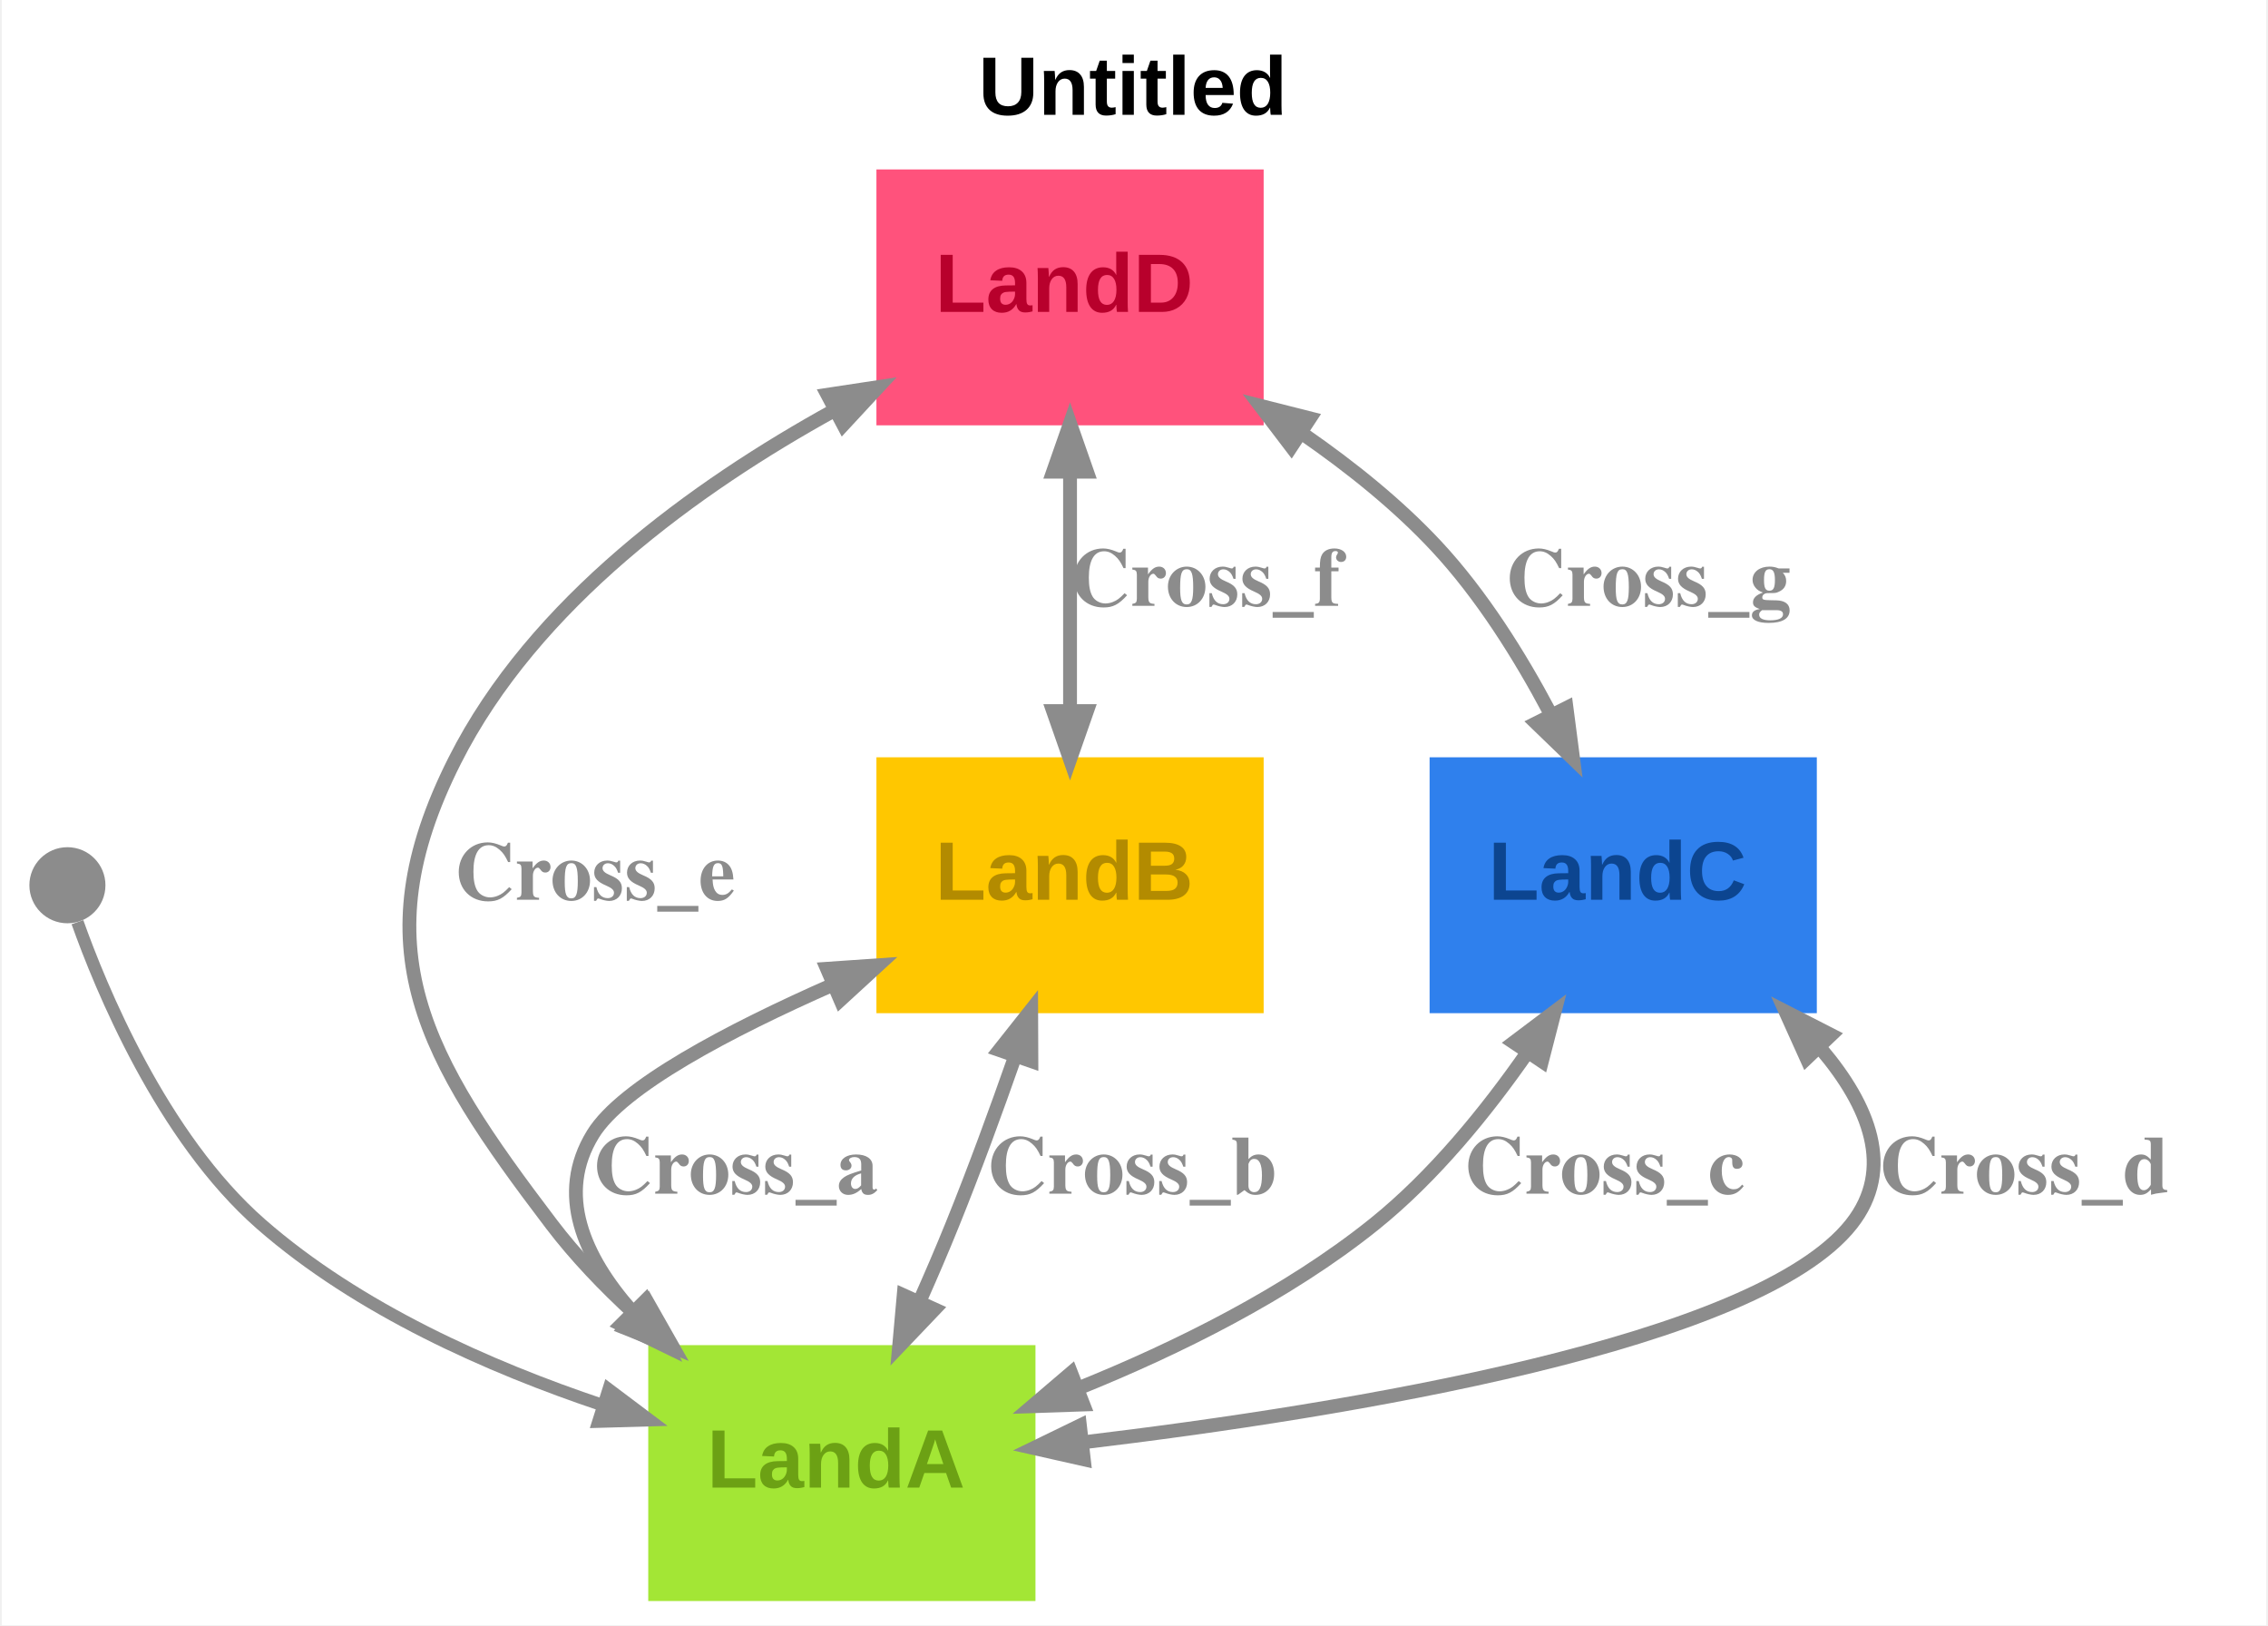
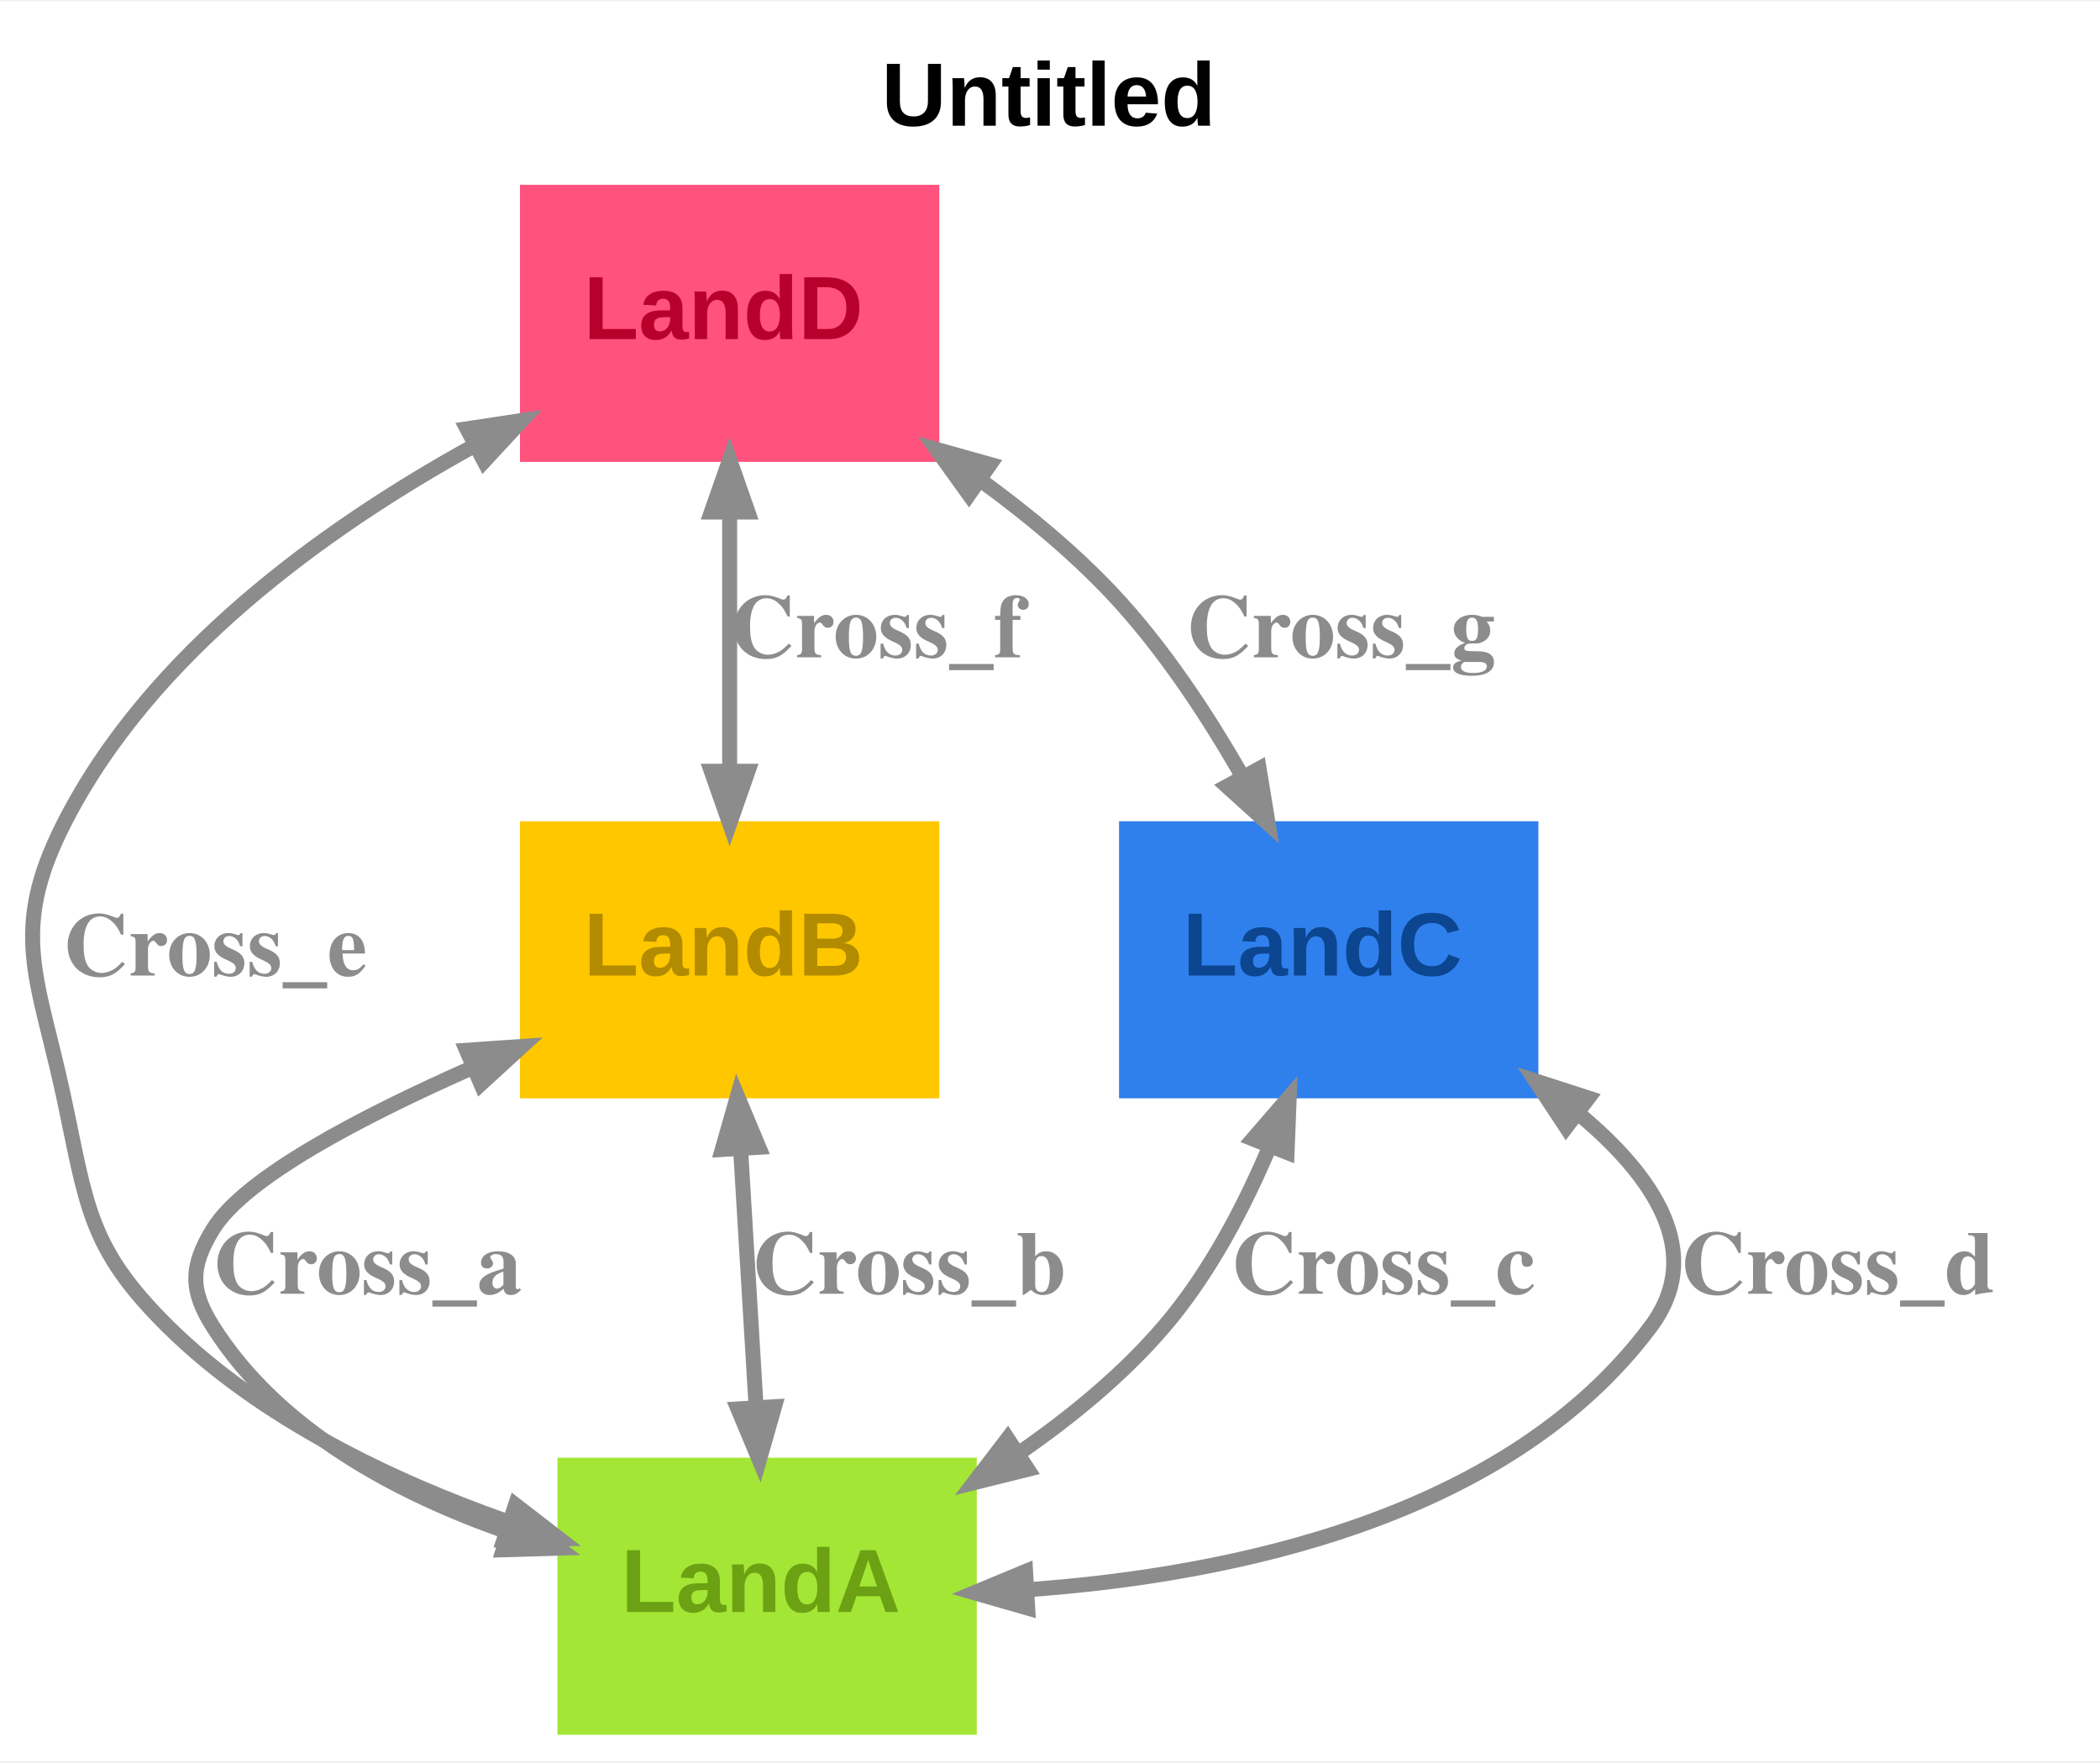
- <svg xmlns="http://www.w3.org/2000/svg" width="328pt" height="235pt" viewBox="0.00 0.00 327.50 235.00">
+ <svg xmlns="http://www.w3.org/2000/svg" width="280pt" height="235pt" viewBox="0.00 0.00 280.44 235.00">
  <g id="graph0" class="graph" transform="scale(1 1) rotate(0) translate(4 231)">
-     <polygon fill="#ffffff" stroke="transparent" points="-4,4 -4,-231 323.5,-231 323.5,4 -4,4" />
-     <text text-anchor="start" x="137.25" y="-214.4" font-family="Arial" font-weight="bold" font-size="12.00" fill="#000000">Untitled</text>
+     <polygon fill="#ffffff" stroke="transparent" points="-4,4 -4,-231 276.44,-231 276.44,4 -4,4" />
+     <text text-anchor="start" x="113.72" y="-214.4" font-family="Arial" font-weight="bold" font-size="12.00" fill="#000000">Untitled</text>
    <g id="node1" class="node">
-       <polygon fill="#a3e635" stroke="#a3e635" points="145,-36 90,-36 90,0 145,0 145,-36" />
-       <text text-anchor="start" x="98" y="-15.9" font-family="Arial" font-weight="bold" font-size="12.00" fill="#6ca114">LandA</text>
+       <polygon fill="#a3e635" stroke="#a3e635" points="125.94,-36 70.94,-36 70.94,0 125.94,0 125.94,-36" />
+       <text text-anchor="start" x="78.94" y="-15.9" font-family="Arial" font-weight="bold" font-size="12.00" fill="#6ca114">LandA</text>
    </g>
    <g id="node2" class="node">
-       <ellipse fill="#8c8c8c" stroke="black" stroke-width="0" cx="5.5" cy="-103" rx="5.5" ry="5.5" />
+       <polygon fill="#ffc700" stroke="#ffc700" points="120.94,-121 65.94,-121 65.94,-85 120.94,-85 120.94,-121" />
+       <text text-anchor="start" x="73.94" y="-100.9" font-family="Arial" font-weight="bold" font-size="12.00" fill="#b38b00">LandB</text>
    </g>
    <g id="edge1" class="edge">
-       <path fill="none" stroke="#8c8c8c" stroke-width="1.8" d="M6.95,-97.66C10.24,-88.41 19.12,-66.58 33.5,-54 47.55,-41.71 66.51,-33.31 82.87,-27.83" />
-       <polygon fill="#8c8c8c" stroke="#8c8c8c" stroke-width="1.8" points="83.77,-30.11 89.7,-25.65 82.29,-25.44 83.77,-30.11" />
+       <path fill="none" stroke="#8c8c8c" stroke-width="2" d="M59.23,-88.66C44.05,-81.97 28.65,-73.86 24.44,-67 21.42,-62.08 21.35,-58.88 24.44,-54 33.21,-40.15 49.1,-31.68 63.91,-26.55" />
+       <polygon fill="#8c8c8c" stroke="#8c8c8c" stroke-width="2" points="58.29,-90.92 65.69,-91.43 60.22,-86.42 58.29,-90.92" />
+       <polygon fill="#8c8c8c" stroke="#8c8c8c" stroke-width="2" points="64.68,-28.87 70.61,-24.42 63.2,-24.2 64.68,-28.87" />
+       <text text-anchor="start" x="24.44" y="-58.4" font-family="Times,serif" font-weight="bold" font-size="12.00" fill="#8c8c8c">Cross_a</text>
+     </g>
+     <g id="edge2" class="edge">
+       <path fill="none" stroke="#8c8c8c" stroke-width="2" d="M94.9,-77.74C95.55,-66.91 96.32,-54.17 96.97,-43.33" />
+       <polygon fill="#8c8c8c" stroke="#8c8c8c" stroke-width="2" points="92.45,-77.67 94.48,-84.8 97.34,-77.96 92.45,-77.67" />
+       <polygon fill="#8c8c8c" stroke="#8c8c8c" stroke-width="2" points="99.43,-43.31 97.4,-36.18 94.54,-43.02 99.43,-43.31" />
+       <text text-anchor="start" x="96.44" y="-58.4" font-family="Times,serif" font-weight="bold" font-size="12.00" fill="#8c8c8c">Cross_b</text>
    </g>
    <g id="node3" class="node">
-       <polygon fill="#ffc700" stroke="#ffc700" points="178,-121 123,-121 123,-85 178,-85 178,-121" />
-       <text text-anchor="start" x="131" y="-100.9" font-family="Arial" font-weight="bold" font-size="12.00" fill="#b38b00">LandB</text>
-     </g>
-     <g id="edge2" class="edge">
-       <path fill="none" stroke="#8c8c8c" stroke-width="2" d="M116.29,-88.66C101.11,-81.97 85.71,-73.86 81.5,-67 76.19,-58.35 80.14,-49.32 87.08,-41.46" />
-       <polygon fill="#8c8c8c" stroke="#8c8c8c" stroke-width="2" points="115.35,-90.92 122.75,-91.43 117.29,-86.42 115.35,-90.92" />
-       <polygon fill="#8c8c8c" stroke="#8c8c8c" stroke-width="2" points="89.08,-42.92 92.28,-36.23 85.61,-39.47 89.08,-42.92" />
-       <text text-anchor="start" x="81.5" y="-58.4" font-family="Times,serif" font-weight="bold" font-size="12.00" fill="#8c8c8c">Cross_a</text>
+       <polygon fill="#2f80ed" stroke="#2f80ed" points="200.94,-121 145.94,-121 145.94,-85 200.94,-85 200.94,-121" />
+       <text text-anchor="start" x="153.94" y="-100.9" font-family="Arial" font-weight="bold" font-size="12.00" fill="#0c4590">LandC</text>
    </g>
    <g id="edge3" class="edge">
-       <path fill="none" stroke="#8c8c8c" stroke-width="2" d="M142.52,-78.15C139.8,-70.39 136.65,-61.78 133.5,-54 132.03,-50.36 130.39,-46.55 128.74,-42.84" />
-       <polygon fill="#8c8c8c" stroke="#8c8c8c" stroke-width="2" points="140.28,-79.17 144.88,-84.98 144.91,-77.56 140.28,-79.17" />
-       <polygon fill="#8c8c8c" stroke="#8c8c8c" stroke-width="2" points="130.9,-41.68 125.78,-36.31 126.44,-43.7 130.9,-41.68" />
-       <text text-anchor="start" x="138.5" y="-58.4" font-family="Times,serif" font-weight="bold" font-size="12.00" fill="#8c8c8c">Cross_b</text>
+       <path fill="none" stroke="#8c8c8c" stroke-width="2" d="M165.53,-78.01C162.07,-69.81 157.4,-60.96 151.44,-54 145.95,-47.59 139,-41.88 131.96,-37.03" />
+       <polygon fill="#8c8c8c" stroke="#8c8c8c" stroke-width="2" points="163.32,-79.07 168.17,-84.68 167.88,-77.27 163.32,-79.07" />
+       <polygon fill="#8c8c8c" stroke="#8c8c8c" stroke-width="2" points="133.25,-34.95 126.05,-33.16 130.56,-39.05 133.25,-34.95" />
+       <text text-anchor="start" x="160.44" y="-58.4" font-family="Times,serif" font-weight="bold" font-size="12.00" fill="#8c8c8c">Cross_c</text>
+     </g>
+     <g id="edge4" class="edge">
+       <path fill="none" stroke="#8c8c8c" stroke-width="2" d="M206.67,-82.56C216.92,-74.08 223.79,-63.85 216.44,-54 197.43,-28.54 160.69,-20.84 133.23,-18.87" />
+       <polygon fill="#8c8c8c" stroke="#8c8c8c" stroke-width="2" points="205.15,-80.63 201.06,-86.82 208.12,-84.54 205.15,-80.63" />
+       <polygon fill="#8c8c8c" stroke="#8c8c8c" stroke-width="2" points="133.24,-16.42 126.11,-18.47 132.96,-21.31 133.24,-16.42" />
+       <text text-anchor="start" x="220.44" y="-58.4" font-family="Times,serif" font-weight="bold" font-size="12.00" fill="#8c8c8c">Cross_d</text>
    </g>
    <g id="node4" class="node">
-       <polygon fill="#2f80ed" stroke="#2f80ed" points="258,-121 203,-121 203,-85 258,-85 258,-121" />
-       <text text-anchor="start" x="211" y="-100.9" font-family="Arial" font-weight="bold" font-size="12.00" fill="#0c4590">LandC</text>
-     </g>
-     <g id="edge4" class="edge">
-       <path fill="none" stroke="#8c8c8c" stroke-width="2" d="M216.71,-78.91C210.7,-70.27 203.08,-60.89 194.5,-54 181.91,-43.88 165.92,-36 151.78,-30.29" />
-       <polygon fill="#8c8c8c" stroke="#8c8c8c" stroke-width="2" points="214.67,-80.27 220.59,-84.73 218.74,-77.55 214.67,-80.27" />
-       <polygon fill="#8c8c8c" stroke="#8c8c8c" stroke-width="2" points="152.42,-27.92 145.01,-27.67 150.65,-32.48 152.42,-27.92" />
-       <text text-anchor="start" x="207.5" y="-58.4" font-family="Times,serif" font-weight="bold" font-size="12.00" fill="#8c8c8c">Cross_c</text>
+       <polygon fill="#ff527c" stroke="#ff527c" points="120.94,-206 65.94,-206 65.94,-170 120.94,-170 120.94,-206" />
+       <text text-anchor="start" x="73.94" y="-185.9" font-family="Arial" font-weight="bold" font-size="12.00" fill="#b8002c">LandD</text>
    </g>
    <g id="edge5" class="edge">
-       <path fill="none" stroke="#8c8c8c" stroke-width="2" d="M259.15,-79.28C266.04,-71.14 269.81,-62 263.5,-54 249.9,-36.76 190.94,-27.05 152.24,-22.43" />
-       <polygon fill="#8c8c8c" stroke="#8c8c8c" stroke-width="2" points="257.02,-77.97 253.97,-84.73 260.57,-81.35 257.02,-77.97" />
-       <polygon fill="#8c8c8c" stroke="#8c8c8c" stroke-width="2" points="152.49,-19.99 145.26,-21.62 151.93,-24.86 152.49,-19.99" />
-       <text text-anchor="start" x="267.5" y="-58.4" font-family="Times,serif" font-weight="bold" font-size="12.00" fill="#8c8c8c">Cross_d</text>
-     </g>
-     <g id="node5" class="node">
-       <polygon fill="#ff527c" stroke="#ff527c" points="178,-206 123,-206 123,-170 178,-170 178,-206" />
-       <text text-anchor="start" x="131" y="-185.9" font-family="Arial" font-weight="bold" font-size="12.00" fill="#b8002c">LandD</text>
+       <path fill="none" stroke="#8c8c8c" stroke-width="2" d="M59.35,-171.67C39.39,-160.68 15.91,-143.79 4.44,-121 -2.76,-106.71 1.07,-100.64 4.44,-85 7.62,-70.22 7.69,-64.63 18.44,-54 30.88,-41.71 48.34,-33.39 63.79,-27.96" />
+       <polygon fill="#8c8c8c" stroke="#8c8c8c" stroke-width="2" points="58.36,-173.92 65.69,-175.03 60.65,-169.59 58.36,-173.92" />
+       <polygon fill="#8c8c8c" stroke="#8c8c8c" stroke-width="2" points="64.84,-30.19 70.71,-25.66 63.3,-25.54 64.84,-30.19" />
+       <text text-anchor="start" x="4.44" y="-100.9" font-family="Times,serif" font-weight="bold" font-size="12.00" fill="#8c8c8c">Cross_e</text>
    </g>
    <g id="edge6" class="edge">
-       <path fill="none" stroke="#8c8c8c" stroke-width="2" d="M116.41,-171.67C96.45,-160.68 72.97,-143.79 61.5,-121 47.82,-93.83 57.09,-78.22 75.5,-54 78.97,-49.43 83.15,-45.07 87.5,-41.07" />
-       <polygon fill="#8c8c8c" stroke="#8c8c8c" stroke-width="2" points="115.42,-173.92 122.75,-175.03 117.71,-169.59 115.42,-173.92" />
-       <polygon fill="#8c8c8c" stroke="#8c8c8c" stroke-width="2" points="89.41,-42.66 93.07,-36.21 86.19,-38.97 89.41,-42.66" />
-       <text text-anchor="start" x="61.5" y="-100.9" font-family="Times,serif" font-weight="bold" font-size="12.00" fill="#8c8c8c">Cross_e</text>
+       <path fill="none" stroke="#8c8c8c" stroke-width="2" d="M93.44,-162.74C93.44,-151.91 93.44,-139.17 93.44,-128.33" />
+       <polygon fill="#8c8c8c" stroke="#8c8c8c" stroke-width="2" points="90.99,-162.8 93.44,-169.8 95.89,-162.8 90.99,-162.8" />
+       <polygon fill="#8c8c8c" stroke="#8c8c8c" stroke-width="2" points="95.89,-128.18 93.44,-121.18 90.99,-128.18 95.89,-128.18" />
+       <text text-anchor="start" x="93.44" y="-143.4" font-family="Times,serif" font-weight="bold" font-size="12.00" fill="#8c8c8c">Cross_f</text>
    </g>
    <g id="edge7" class="edge">
-       <path fill="none" stroke="#8c8c8c" stroke-width="2" d="M150.5,-162.74C150.5,-151.91 150.5,-139.17 150.5,-128.33" />
-       <polygon fill="#8c8c8c" stroke="#8c8c8c" stroke-width="2" points="148.05,-162.8 150.5,-169.8 152.95,-162.8 148.05,-162.8" />
-       <polygon fill="#8c8c8c" stroke="#8c8c8c" stroke-width="2" points="152.95,-128.18 150.5,-121.18 148.05,-128.18 152.95,-128.18" />
-       <text text-anchor="start" x="150.5" y="-143.4" font-family="Times,serif" font-weight="bold" font-size="12.00" fill="#8c8c8c">Cross_f</text>
-     </g>
-     <g id="edge8" class="edge">
-       <path fill="none" stroke="#8c8c8c" stroke-width="2" d="M184.27,-168.19C191.12,-163.45 197.92,-157.99 203.5,-152 210.02,-145 215.56,-136.15 219.9,-127.95" />
-       <polygon fill="#8c8c8c" stroke="#8c8c8c" stroke-width="2" points="182.5,-166.42 178,-172.33 185.19,-170.51 182.5,-166.42" />
-       <polygon fill="#8c8c8c" stroke="#8c8c8c" stroke-width="2" points="222.3,-128.64 223.26,-121.28 217.92,-126.44 222.3,-128.64" />
-       <text text-anchor="start" x="213.5" y="-143.4" font-family="Times,serif" font-weight="bold" font-size="12.00" fill="#8c8c8c">Cross_g</text>
+       <path fill="none" stroke="#8c8c8c" stroke-width="2" d="M127.18,-166.88C133.3,-162.42 139.35,-157.39 144.44,-152 151.25,-144.78 157.24,-135.69 161.98,-127.37" />
+       <polygon fill="#8c8c8c" stroke="#8c8c8c" stroke-width="2" points="125.4,-165.14 121.07,-171.16 128.21,-169.16 125.4,-165.14" />
+       <polygon fill="#8c8c8c" stroke="#8c8c8c" stroke-width="2" points="164.15,-128.52 165.35,-121.2 159.85,-126.17 164.15,-128.52" />
+       <text text-anchor="start" x="154.44" y="-143.4" font-family="Times,serif" font-weight="bold" font-size="12.00" fill="#8c8c8c">Cross_g</text>
    </g>
  </g>
</svg>
